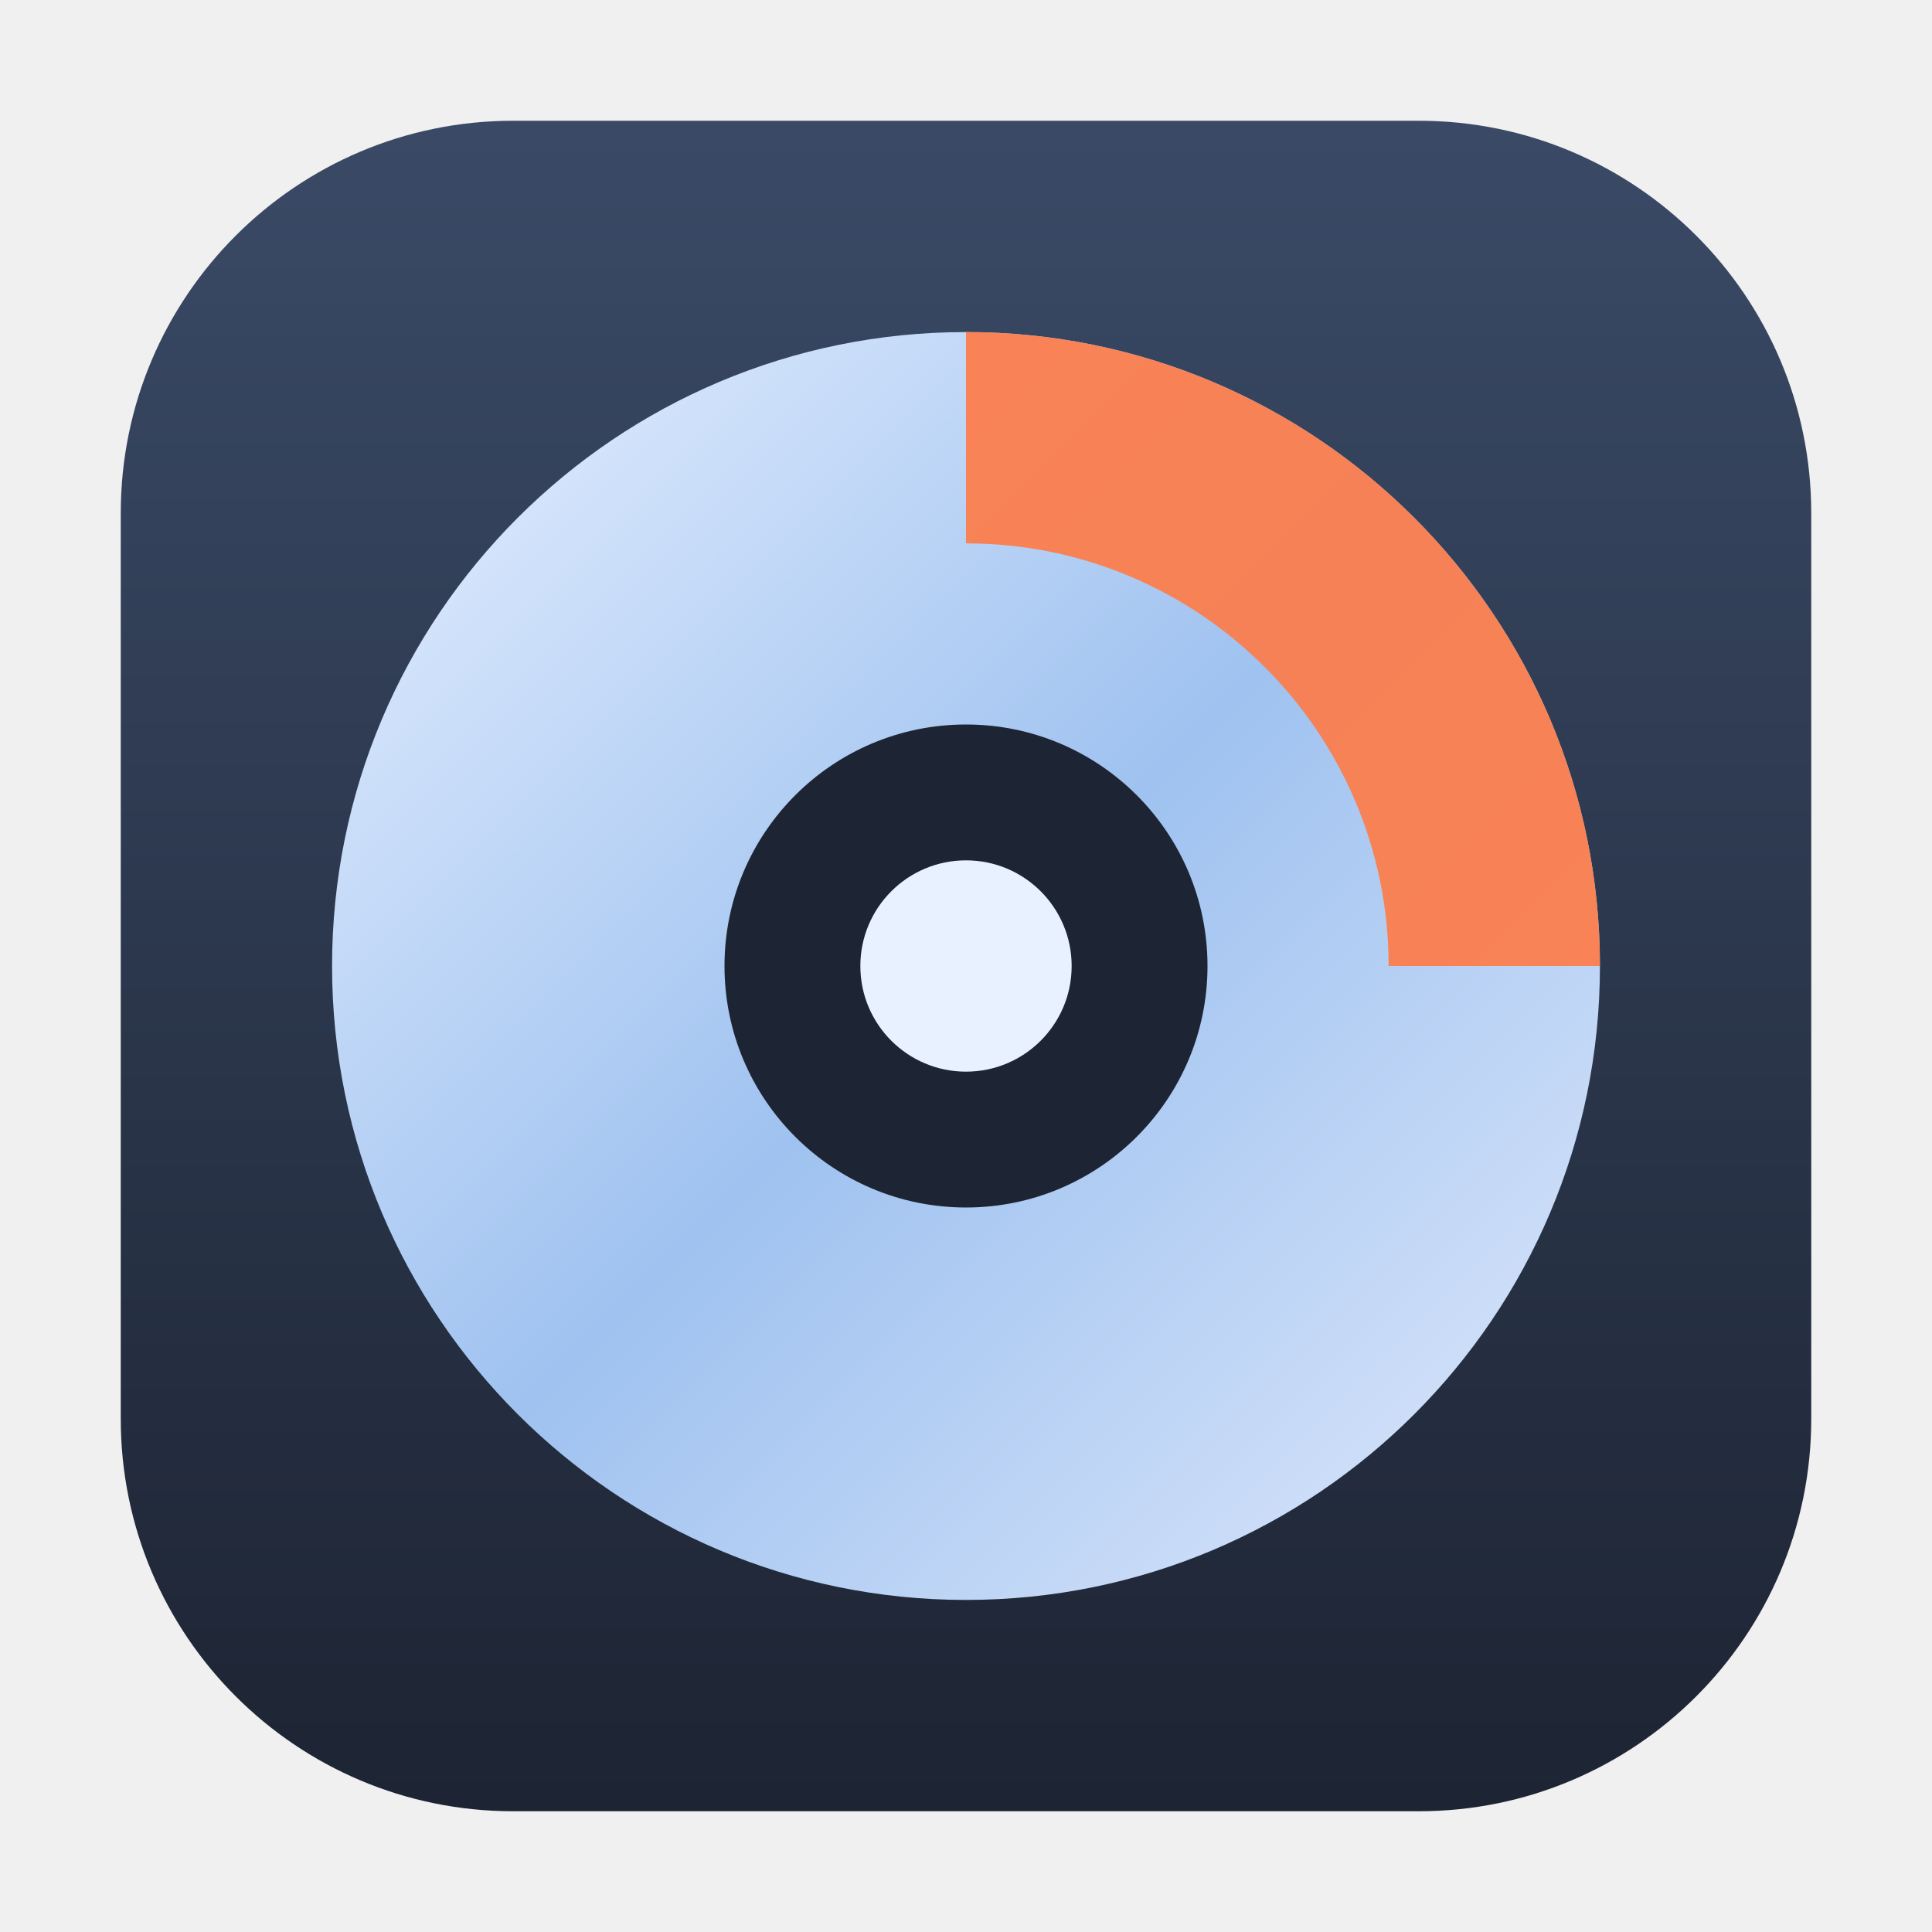
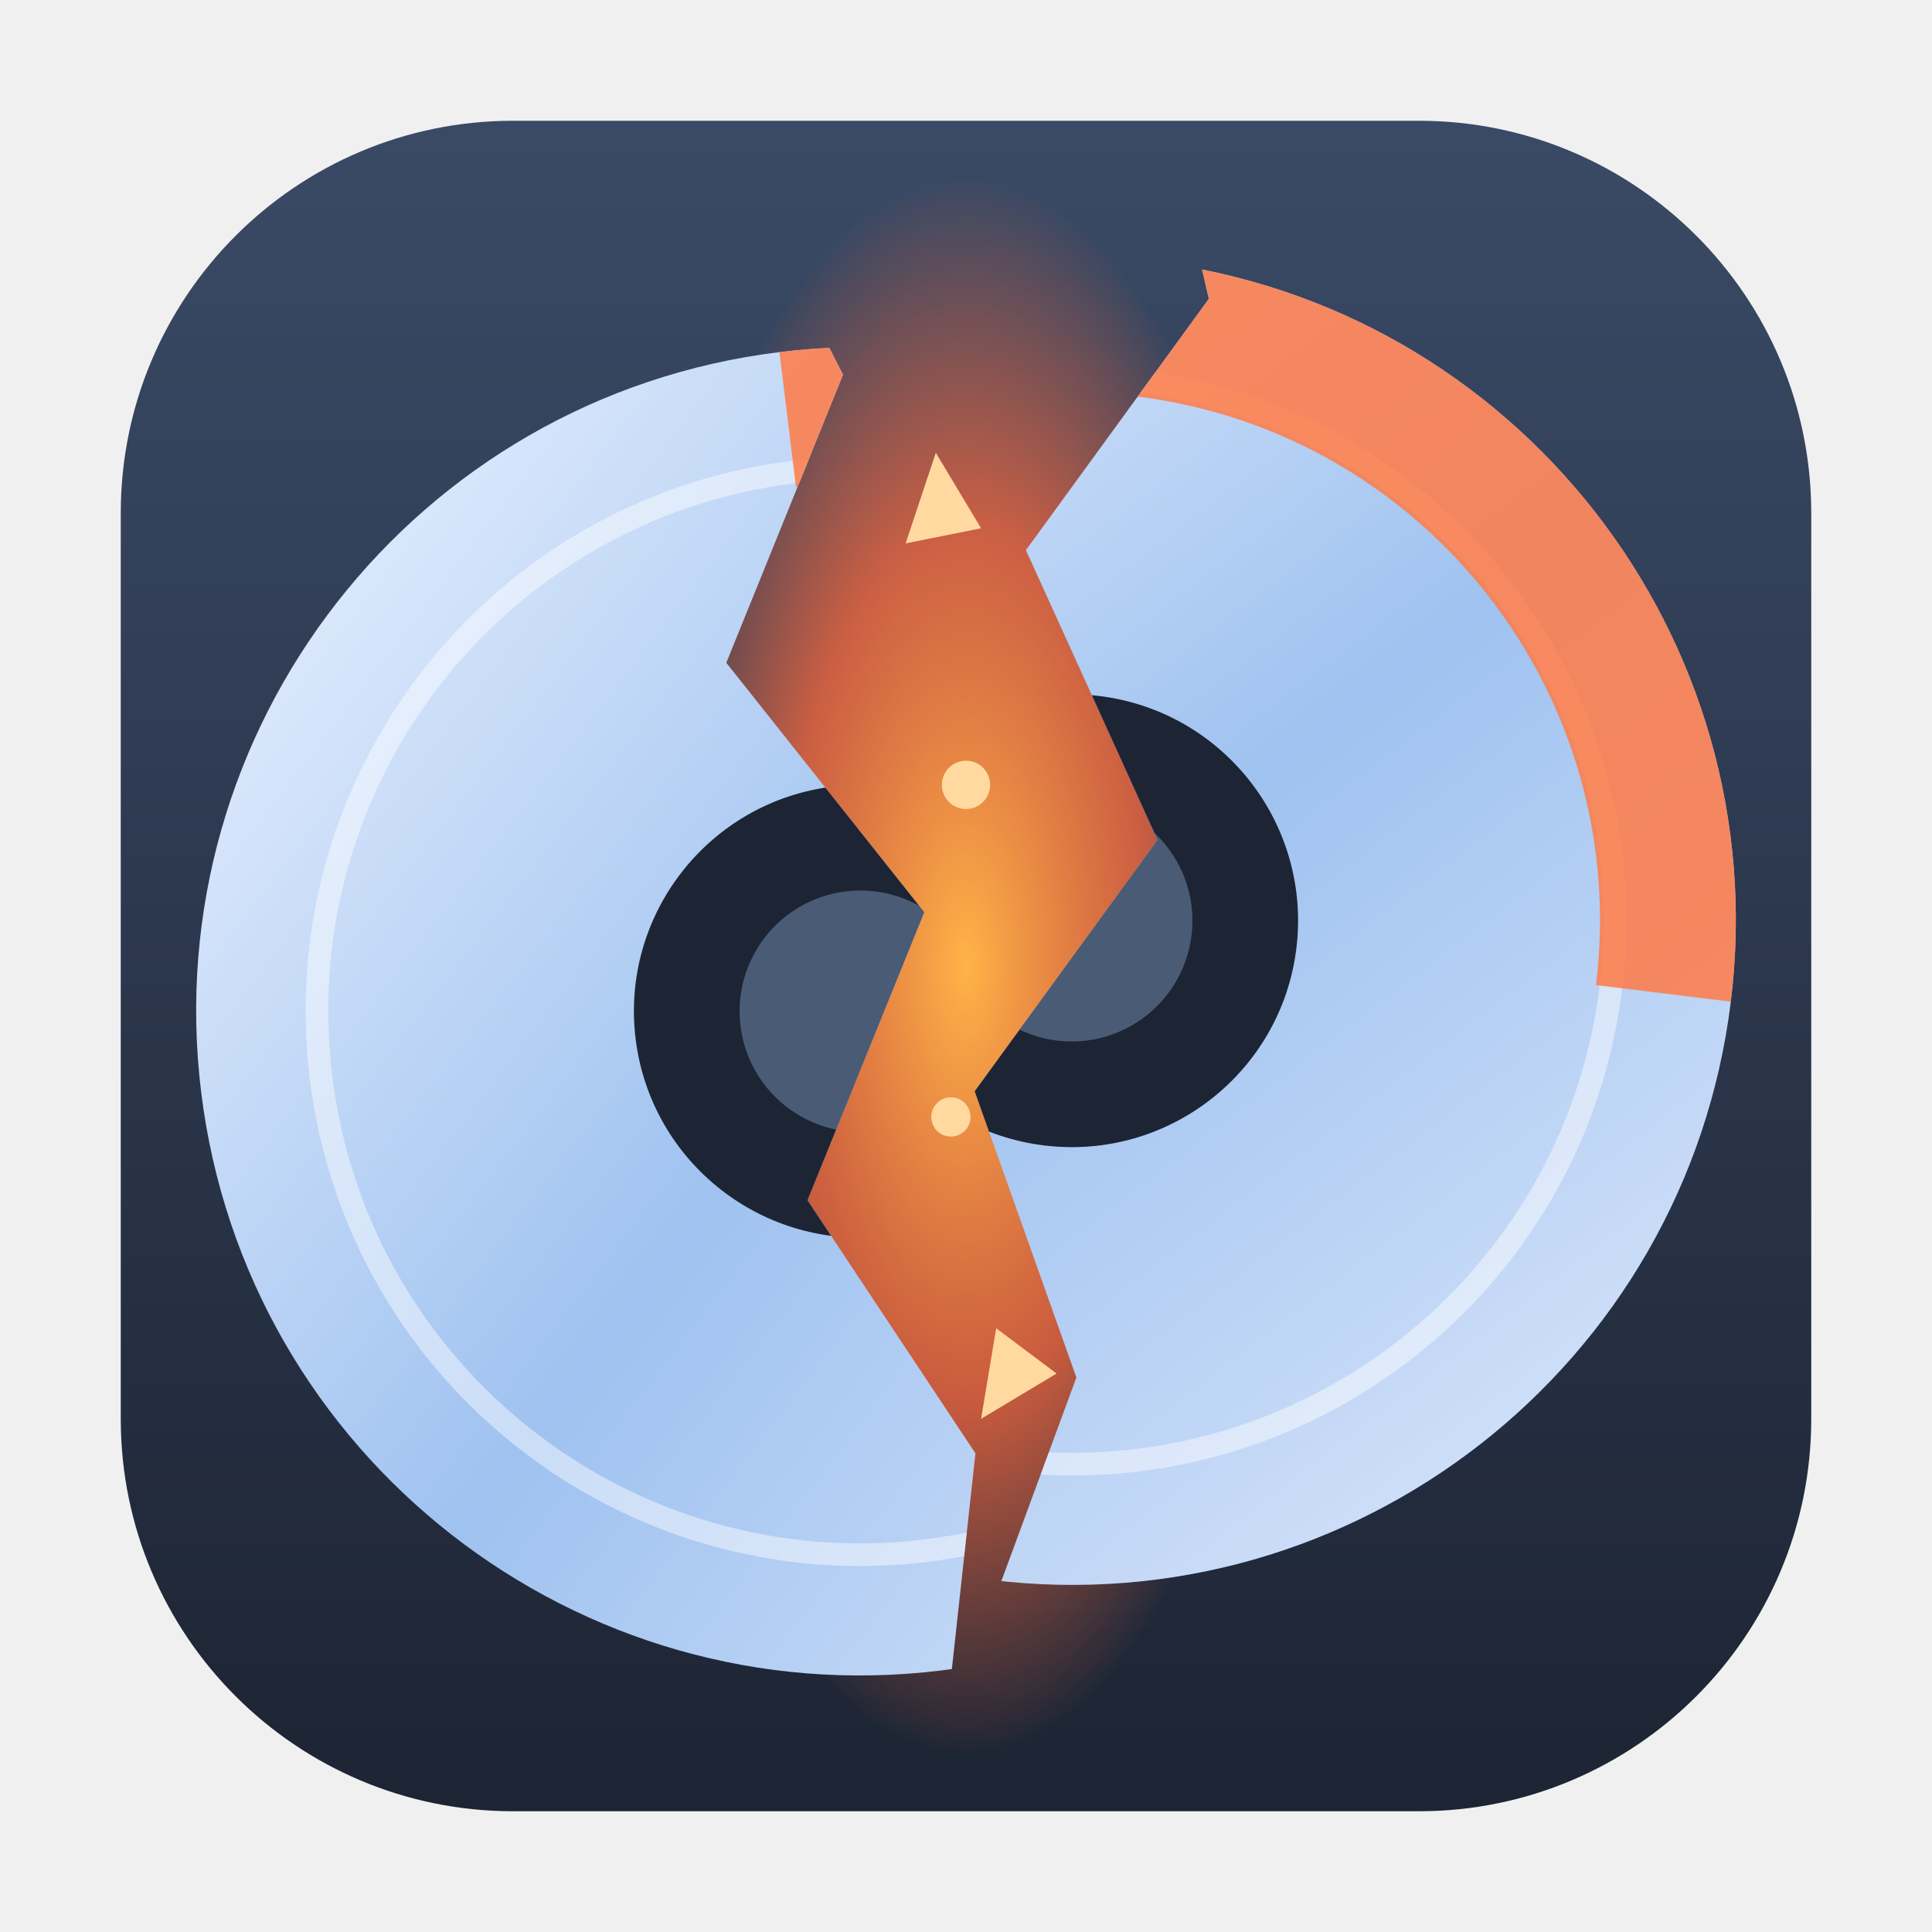
<svg xmlns="http://www.w3.org/2000/svg" viewBox="0 0 128 128">
  <defs>
    <linearGradient id="bg" x1="0" y1="0" x2="0" y2="1">
      <stop offset="0" stop-color="#3a4a66" />
      <stop offset="1" stop-color="#1d2433" />
    </linearGradient>
    <linearGradient id="disc" x1="0" y1="0" x2="1" y2="1">
-       <stop offset="0" stop-color="#e8f1ff" />
+       <stop offset="0" stop-color="#f1f6ff" />
      <stop offset=".5" stop-color="#9fc2f0" />
      <stop offset="1" stop-color="#dfe9fb" />
    </linearGradient>
+     <radialGradient id="glow" cx=".5" cy=".5" r=".5">
+       <stop offset="0" stop-color="#ffb347" />
+       <stop offset=".55" stop-color="#ff6a3d" stop-opacity=".75" />
+       <stop offset="1" stop-color="#ff6a3d" stop-opacity="0" />
+     </radialGradient>
+     <clipPath id="tile">
+       <rect x="8" y="8" width="112" height="112" rx="26" />
+     </clipPath>
+     <clipPath id="left">
+       <path d="M0 0H60L68 22L58 40L69 58L59 76L68 94L60 128H0Z" />
+     </clipPath>
+     <clipPath id="right">
+       <path d="M128 0H60L68 22L58 40L69 58L59 76L68 94L60 128H128Z" />
+     </clipPath>
+     <g id="dvd">
+       <circle cx="64" cy="64" r="44" fill="url(#disc)" />
+       <circle cx="64" cy="64" r="36" fill="none" stroke="#ffffff" stroke-opacity=".45" stroke-width="1.5" />
+       <circle cx="64" cy="64" r="15" fill="#1d2433" />
+       <circle cx="64" cy="64" r="8" fill="#9fc2f0" fill-opacity=".35" />
+       <path d="M64 20a44 44 0 0 1 44 44h-9a35 35 0 0 0-35-35z" fill="#ff7a45" opacity=".85" />
+     </g>
  </defs>
  <rect x="8" y="8" width="112" height="112" rx="26" fill="url(#bg)" />
-   <circle cx="64" cy="64" r="42" fill="url(#disc)" />
-   <circle cx="64" cy="64" r="16" fill="#1d2433" />
-   <circle cx="64" cy="64" r="7" fill="#e8f1ff" />
-   <path d="M64 22a42 42 0 0 1 42 42h-14a28 28 0 0 0-28-28z" fill="#ff7a45" opacity=".9" />
+   <g clip-path="url(#tile)">
+     <ellipse cx="64" cy="64" rx="22" ry="52" fill="url(#glow)" />
+     <g transform="translate(-7 3) rotate(-7 64 64)">
+       <g clip-path="url(#left)">
+         <use href="#dvd" />
+       </g>
+     </g>
+     <g transform="translate(7 -3) rotate(7 64 64)">
+       <g clip-path="url(#right)">
+         <use href="#dvd" />
+       </g>
+     </g>
+     <g fill="#ffd9a0">
+       <path d="M62 30l3 5-5 1z" />
+       <path d="M66 88l4 3-5 3z" />
+       <circle cx="64" cy="52" r="1.6" />
+       <circle cx="63" cy="74" r="1.3" />
+     </g>
+   </g>
</svg>
